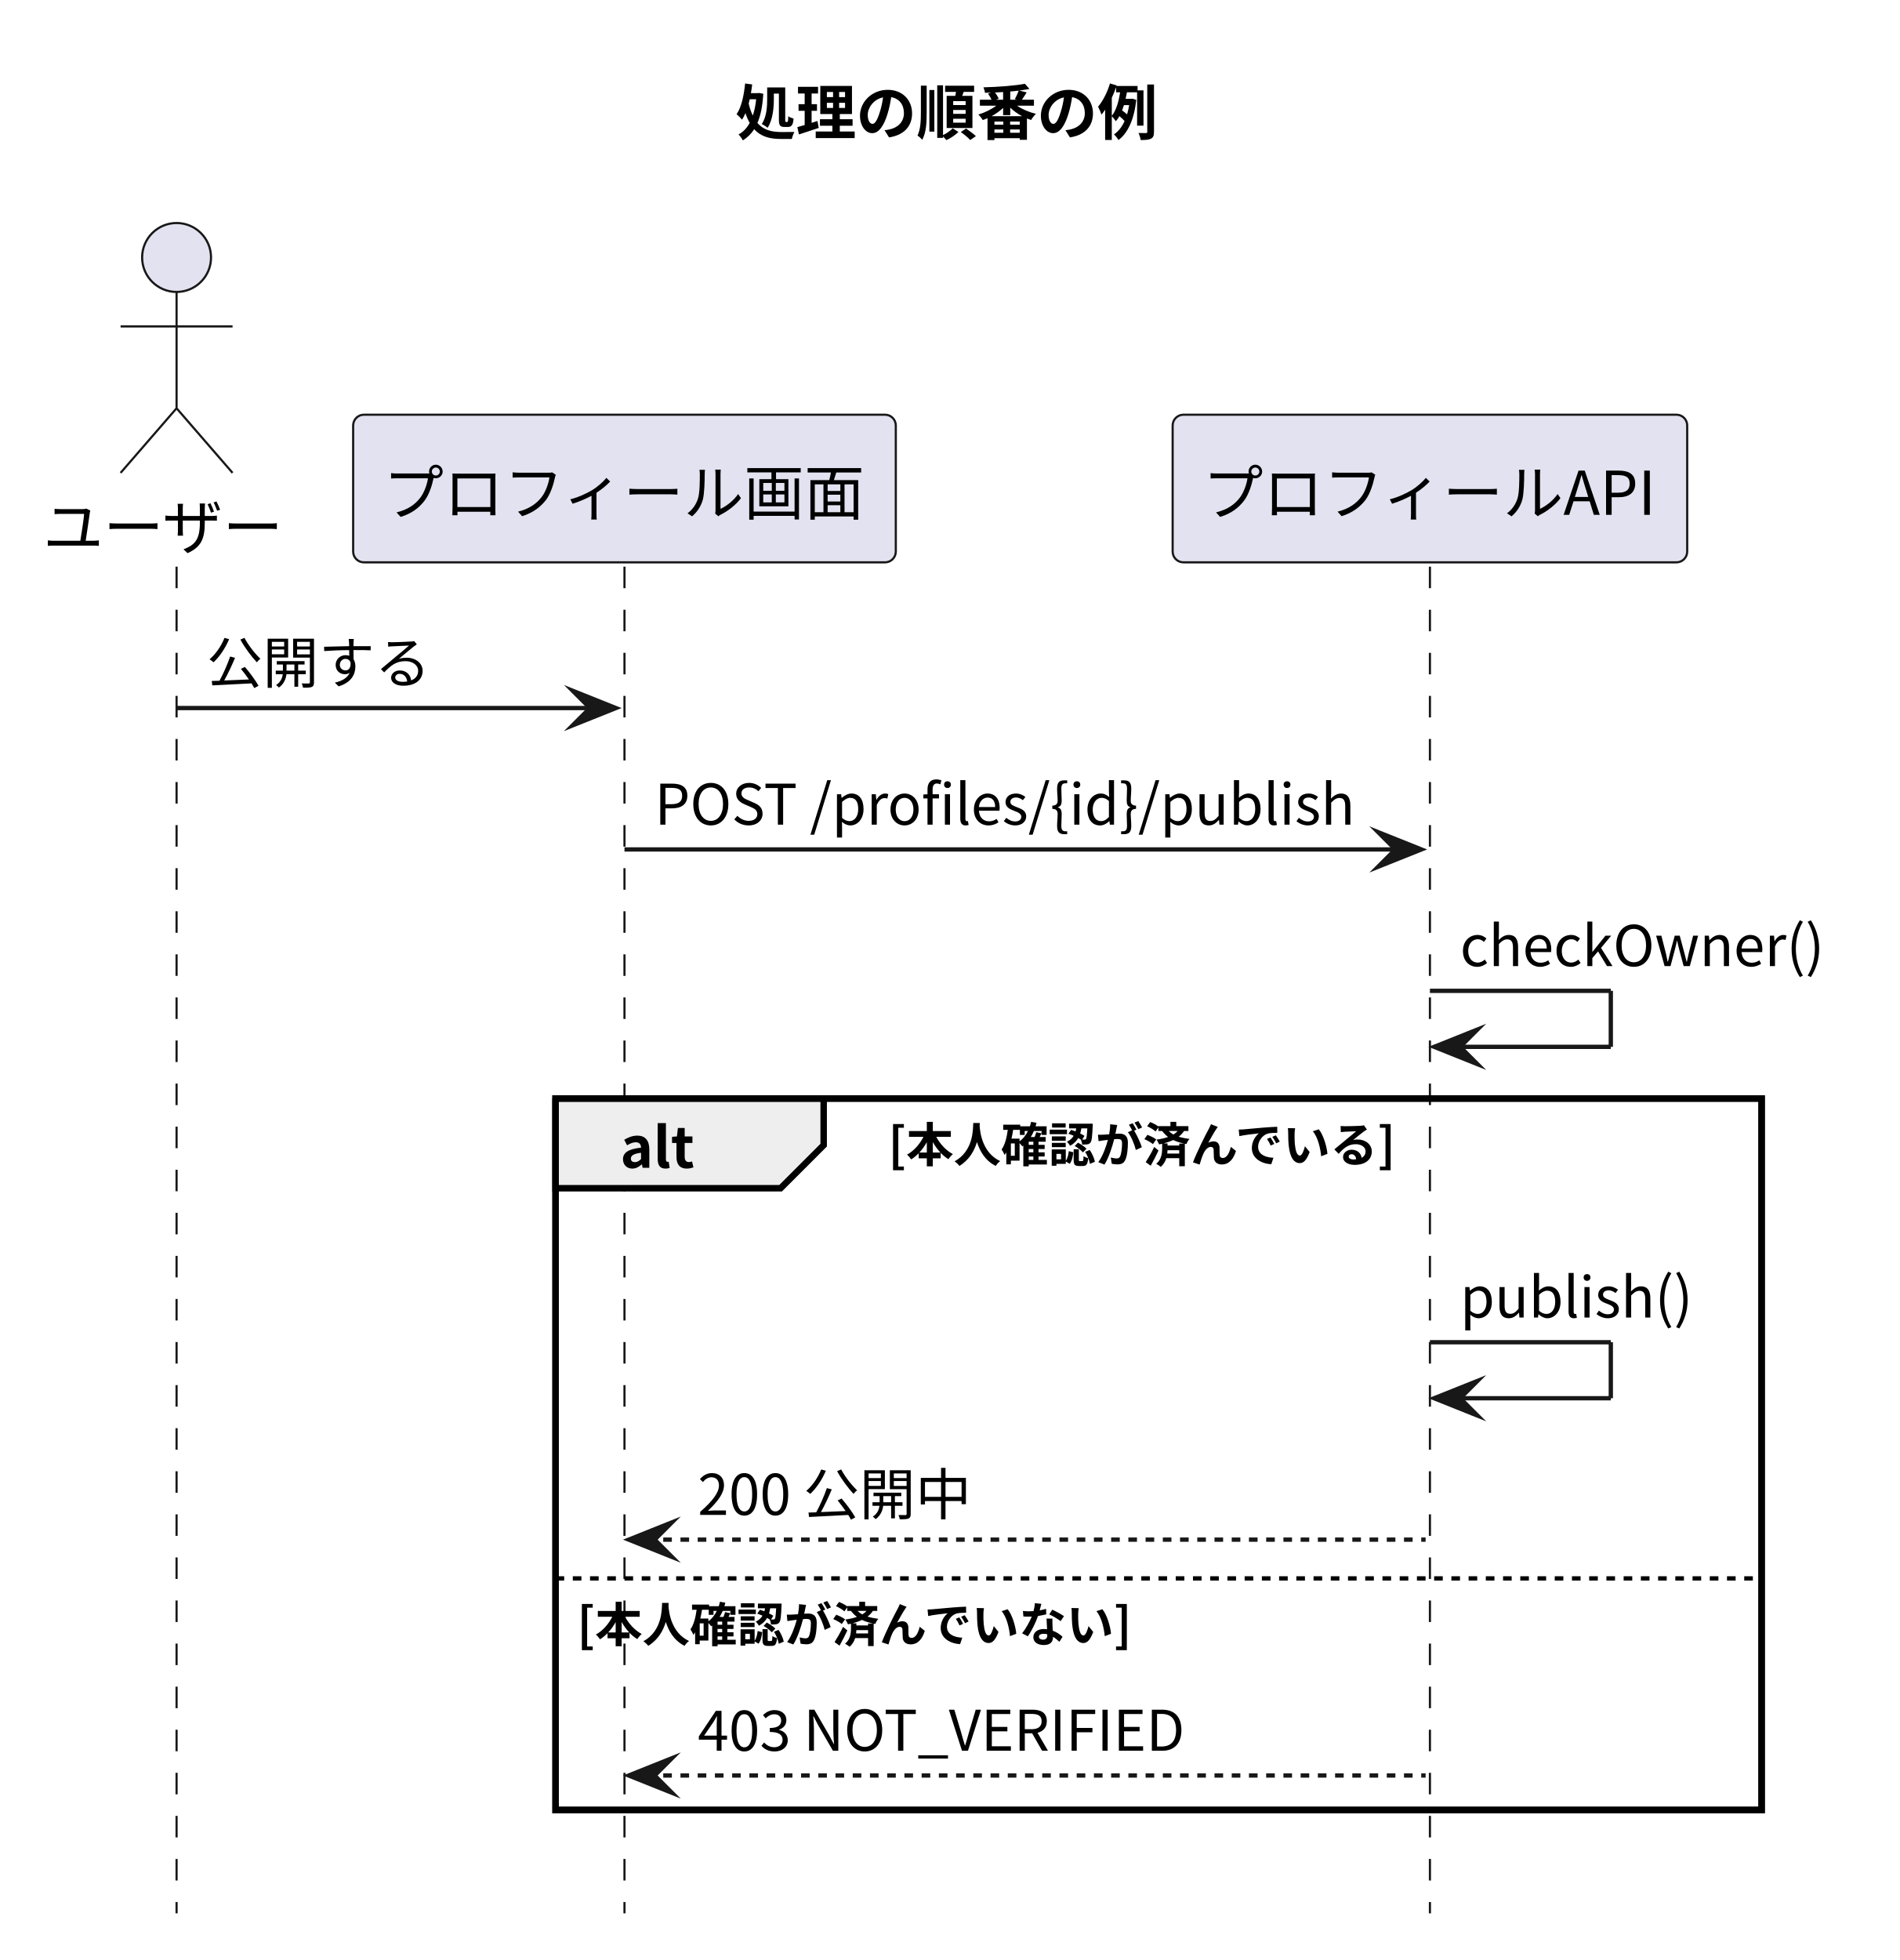
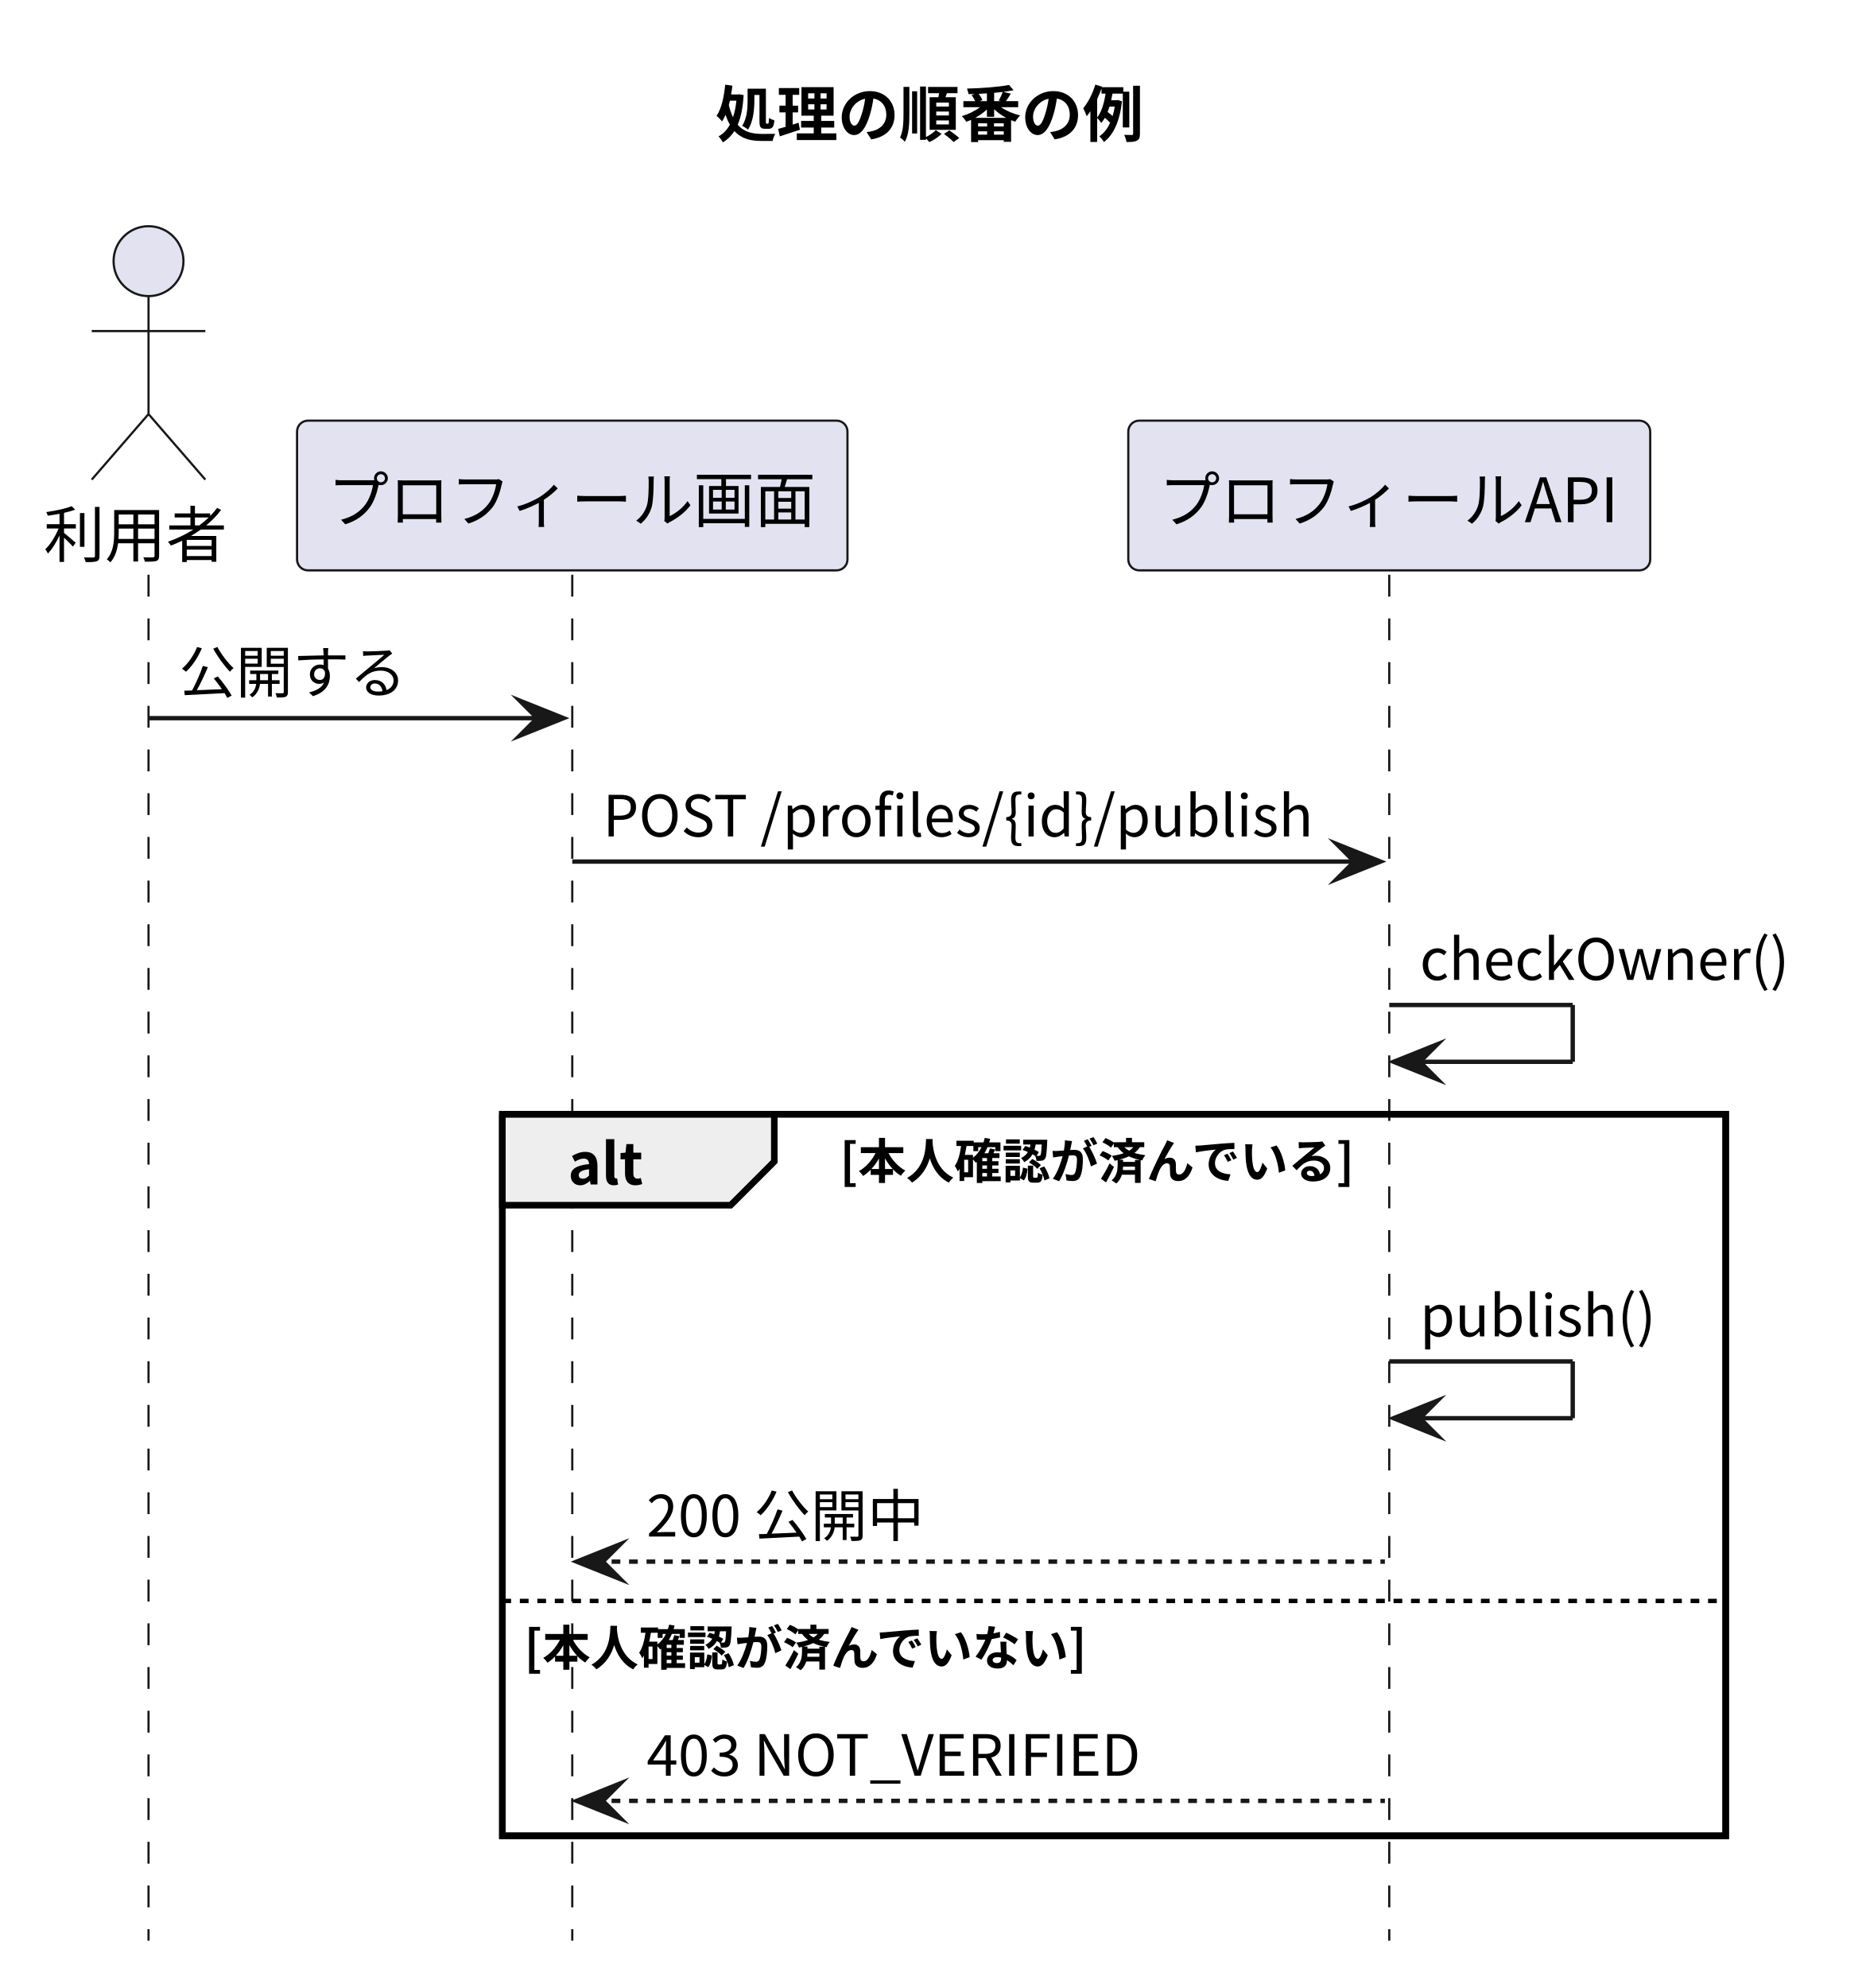
- <svg xmlns="http://www.w3.org/2000/svg" version="1.1" data-diagram-type="SEQUENCE" style="width:441px;height:455px;background:#FFFFFF;" width="441px" height="455px" viewBox="0 0 441 455" zoomAndPan="magnify" preserveAspectRatio="none" contentStyleType="text/css">
+ <svg xmlns="http://www.w3.org/2000/svg" version="1.1" data-diagram-type="SEQUENCE" style="width:427px;height:455px;background:#FFFFFF;" width="427px" height="455px" viewBox="0 0 427 455" zoomAndPan="magnify" preserveAspectRatio="none" contentStyleType="text/css">
  <defs />
  <g font-family="sans-serif" lengthAdjust="spacing">
    <g class="title" data-source-line="6">
-       <text x="170.793" y="31.24" fill="#000" font-size="14" textLength="98" font-weight="700" font-family="'Noto Sans CJK JP'">処理の順番の例</text>
+       <text x="163.793" y="31.24" fill="#000" font-size="14" textLength="98" font-weight="700" font-family="'Noto Sans CJK JP'">処理の順番の例</text>
    </g>
-     <rect x="129" y="255.016" width="280.035" height="165.152" fill="none" style="stroke:#000;stroke-width:1.5;" />
+     <rect x="115" y="255.016" width="280.035" height="165.152" fill="none" style="stroke:#000;stroke-width:1.5;" />
    <g class="participant-lifeline" data-qualified-name="User" data-entity-uid="part1" id="part1-lifeline" data-source-line="8">
      <g>
-         <rect x="37.5" y="131.544" width="8" height="312.624" fill="#000" fill-opacity="0" />
-         <line x1="41" y1="131.544" x2="41" y2="444.168" style="stroke:#181818;stroke-width:0.5;stroke-dasharray:5,5;" />
+         <rect x="30.5" y="131.544" width="8" height="312.624" fill="#000" fill-opacity="0" />
+         <line x1="34" y1="131.544" x2="34" y2="444.168" style="stroke:#181818;stroke-width:0.5;stroke-dasharray:5,5;" />
      </g>
    </g>
    <g class="participant-lifeline" data-qualified-name="Screen" data-entity-uid="part2" id="part2-lifeline" data-source-line="9">
      <g>
-         <rect x="141.5" y="131.544" width="8" height="312.624" fill="#000" fill-opacity="0" />
-         <line x1="145" y1="131.544" x2="145" y2="444.168" style="stroke:#181818;stroke-width:0.5;stroke-dasharray:5,5;" />
+         <rect x="127.5" y="131.544" width="8" height="312.624" fill="#000" fill-opacity="0" />
+         <line x1="131" y1="131.544" x2="131" y2="444.168" style="stroke:#181818;stroke-width:0.5;stroke-dasharray:5,5;" />
      </g>
    </g>
    <g class="participant-lifeline" data-qualified-name="API" data-entity-uid="part3" id="part3-lifeline" data-source-line="10">
      <g>
-         <rect x="328.52" y="131.544" width="8" height="312.624" fill="#000" fill-opacity="0" />
-         <line x1="332.02" y1="131.544" x2="332.02" y2="444.168" style="stroke:#181818;stroke-width:0.5;stroke-dasharray:5,5;" />
+         <rect x="314.52" y="131.544" width="8" height="312.624" fill="#000" fill-opacity="0" />
+         <line x1="318.02" y1="131.544" x2="318.02" y2="444.168" style="stroke:#181818;stroke-width:0.5;stroke-dasharray:5,5;" />
      </g>
    </g>
    <g class="participant participant-head" data-qualified-name="User" data-entity-uid="part1" id="part1-head" data-source-line="8">
-       <text x="10" y="127.512" fill="#000" font-size="14" textLength="56" font-family="'Noto Sans CJK JP'">ユーザー</text>
-       <ellipse cx="41" cy="59.772" rx="8" ry="8" fill="#E2E2F0" style="stroke:#181818;stroke-width:0.5;" />
-       <path d="M41,67.772 L41,94.772 M28,75.772 L54,75.772 M41,94.772 L28,109.772 M41,94.772 L54,109.772" style="stroke:#181818;stroke-width:0.5;" fill="none" />
+       <text x="10" y="127.512" fill="#000" font-size="14" textLength="42" font-family="'Noto Sans CJK JP'">利用者</text>
+       <ellipse cx="34" cy="59.772" rx="8" ry="8" fill="#E2E2F0" style="stroke:#181818;stroke-width:0.5;" />
+       <path d="M34,67.772 L34,94.772 M21,75.772 L47,75.772 M34,94.772 L21,109.772 M34,94.772 L47,109.772" style="stroke:#181818;stroke-width:0.5;" fill="none" />
    </g>
    <g class="participant participant-head" data-qualified-name="Screen" data-entity-uid="part2" id="part2-head" data-source-line="9">
-       <rect x="82" y="96.272" width="126" height="34.272" fill="#E2E2F0" style="stroke:#181818;stroke-width:0.5;" rx="2.5" ry="2.5" />
-       <text x="89" y="119.512" fill="#000" font-size="14" textLength="112" font-family="'Noto Sans CJK JP'">プロフィール画面</text>
+       <rect x="68" y="96.272" width="126" height="34.272" fill="#E2E2F0" style="stroke:#181818;stroke-width:0.5;" rx="2.5" ry="2.5" />
+       <text x="75" y="119.512" fill="#000" font-size="14" textLength="112" font-family="'Noto Sans CJK JP'">プロフィール画面</text>
    </g>
    <g class="participant participant-head" data-qualified-name="API" data-entity-uid="part3" id="part3-head" data-source-line="10">
-       <rect x="272.282" y="96.272" width="119.476" height="34.272" fill="#E2E2F0" style="stroke:#181818;stroke-width:0.5;" rx="2.5" ry="2.5" />
-       <text x="279.282" y="119.512" fill="#000" font-size="14" textLength="105.476" font-family="'Noto Sans CJK JP'">プロフィールAPI</text>
+       <rect x="258.282" y="96.272" width="119.476" height="34.272" fill="#E2E2F0" style="stroke:#181818;stroke-width:0.5;" rx="2.5" ry="2.5" />
+       <text x="265.282" y="119.512" fill="#000" font-size="14" textLength="105.476" font-family="'Noto Sans CJK JP'">プロフィールAPI</text>
    </g>
    <g class="message" data-entity-1="part1" data-entity-2="part2" id="msg1" data-source-line="12">
-       <polygon points="133,160.368,143,164.368,133,168.368,137,164.368" fill="#181818" style="stroke:#181818;stroke-width:1;stroke-linejoin:miter;stroke-miterlimit:10;" />
-       <line x1="41" y1="164.368" x2="139" y2="164.368" style="stroke:#181818;stroke-width:1;" />
-       <text x="48" y="158.624" fill="#000" font-size="13" textLength="52" font-family="'Noto Sans CJK JP'">公開する</text>
+       <polygon points="119,160.368,129,164.368,119,168.368,123,164.368" fill="#181818" style="stroke:#181818;stroke-width:1;stroke-linejoin:miter;stroke-miterlimit:10;" />
+       <line x1="34" y1="164.368" x2="125" y2="164.368" style="stroke:#181818;stroke-width:1;" />
+       <text x="41" y="158.624" fill="#000" font-size="13" textLength="52" font-family="'Noto Sans CJK JP'">公開する</text>
    </g>
    <g class="message" data-entity-1="part2" data-entity-2="part3" id="msg2" data-source-line="13">
-       <polygon points="320.02,193.192,330.02,197.192,320.02,201.192,324.02,197.192" fill="#181818" style="stroke:#181818;stroke-width:1;stroke-linejoin:miter;stroke-miterlimit:10;" />
-       <line x1="145" y1="197.192" x2="326.02" y2="197.192" style="stroke:#181818;stroke-width:1;" />
-       <text x="152" y="191.448" fill="#000" font-size="13" textLength="163.02" font-family="'Noto Sans CJK JP'">POST /profiles/{id}/publish</text>
+       <polygon points="306.02,193.192,316.02,197.192,306.02,201.192,310.02,197.192" fill="#181818" style="stroke:#181818;stroke-width:1;stroke-linejoin:miter;stroke-miterlimit:10;" />
+       <line x1="131" y1="197.192" x2="312.02" y2="197.192" style="stroke:#181818;stroke-width:1;" />
+       <text x="138" y="191.448" fill="#000" font-size="13" textLength="163.02" font-family="'Noto Sans CJK JP'">POST /profiles/{id}/publish</text>
    </g>
    <g class="message" data-entity-1="part3" data-entity-2="part3" id="msg3" data-source-line="14">
-       <line x1="332.02" y1="230.016" x2="374.02" y2="230.016" style="stroke:#181818;stroke-width:1;" />
-       <line x1="374.02" y1="230.016" x2="374.02" y2="243.016" style="stroke:#181818;stroke-width:1;" />
-       <line x1="333.02" y1="243.016" x2="374.02" y2="243.016" style="stroke:#181818;stroke-width:1;" />
-       <polygon points="343.02,239.016,333.02,243.016,343.02,247.016,339.02,243.016" fill="#181818" style="stroke:#181818;stroke-width:1;stroke-linejoin:miter;stroke-miterlimit:10;" />
-       <text x="339.02" y="224.272" fill="#000" font-size="13" textLength="84.565" font-family="'Noto Sans CJK JP'">checkOwner()</text>
+       <line x1="318.02" y1="230.016" x2="360.02" y2="230.016" style="stroke:#181818;stroke-width:1;" />
+       <line x1="360.02" y1="230.016" x2="360.02" y2="243.016" style="stroke:#181818;stroke-width:1;" />
+       <line x1="319.02" y1="243.016" x2="360.02" y2="243.016" style="stroke:#181818;stroke-width:1;" />
+       <polygon points="329.02,239.016,319.02,243.016,329.02,247.016,325.02,243.016" fill="#181818" style="stroke:#181818;stroke-width:1;stroke-linejoin:miter;stroke-miterlimit:10;" />
+       <text x="325.02" y="224.272" fill="#000" font-size="13" textLength="84.565" font-family="'Noto Sans CJK JP'">checkOwner()</text>
    </g>
-     <path d="M129,255.016 L191.251,255.016 L191.251,265.84 L181.251,275.84 L129,275.84 L129,255.016" style="stroke:#000;stroke-width:1.5;" fill="#EEE" />
-     <rect x="129" y="255.016" width="280.035" height="165.152" fill="none" style="stroke:#000;stroke-width:1.5;" />
-     <text x="144" y="271.096" fill="#000" font-size="13" textLength="17.251" font-weight="700" font-family="'Noto Sans CJK JP'">alt</text>
-     <text x="206.251" y="269.776" fill="#000" font-size="11" textLength="118.315" font-weight="700" font-family="'Noto Sans CJK JP'">[本人確認が済んでいる]</text>
+     <path d="M115,255.016 L177.251,255.016 L177.251,265.84 L167.251,275.84 L115,275.84 L115,255.016" style="stroke:#000;stroke-width:1.5;" fill="#EEE" />
+     <rect x="115" y="255.016" width="280.035" height="165.152" fill="none" style="stroke:#000;stroke-width:1.5;" />
+     <text x="130" y="271.096" fill="#000" font-size="13" textLength="17.251" font-weight="700" font-family="'Noto Sans CJK JP'">alt</text>
+     <text x="192.251" y="269.776" fill="#000" font-size="11" textLength="118.315" font-weight="700" font-family="'Noto Sans CJK JP'">[本人確認が済んでいる]</text>
    <g class="message" data-entity-1="part3" data-entity-2="part3" id="msg4" data-source-line="16">
-       <line x1="332.02" y1="311.592" x2="374.02" y2="311.592" style="stroke:#181818;stroke-width:1;" />
-       <line x1="374.02" y1="311.592" x2="374.02" y2="324.592" style="stroke:#181818;stroke-width:1;" />
-       <line x1="333.02" y1="324.592" x2="374.02" y2="324.592" style="stroke:#181818;stroke-width:1;" />
-       <polygon points="343.02,320.592,333.02,324.592,343.02,328.592,339.02,324.592" fill="#181818" style="stroke:#181818;stroke-width:1;stroke-linejoin:miter;stroke-miterlimit:10;" />
-       <text x="339.02" y="305.848" fill="#000" font-size="13" textLength="54.015" font-family="'Noto Sans CJK JP'">publish()</text>
+       <line x1="318.02" y1="311.592" x2="360.02" y2="311.592" style="stroke:#181818;stroke-width:1;" />
+       <line x1="360.02" y1="311.592" x2="360.02" y2="324.592" style="stroke:#181818;stroke-width:1;" />
+       <line x1="319.02" y1="324.592" x2="360.02" y2="324.592" style="stroke:#181818;stroke-width:1;" />
+       <polygon points="329.02,320.592,319.02,324.592,329.02,328.592,325.02,324.592" fill="#181818" style="stroke:#181818;stroke-width:1;stroke-linejoin:miter;stroke-miterlimit:10;" />
+       <text x="325.02" y="305.848" fill="#000" font-size="13" textLength="54.015" font-family="'Noto Sans CJK JP'">publish()</text>
    </g>
    <g class="message" data-entity-1="part3" data-entity-2="part2" id="msg5" data-source-line="17">
-       <polygon points="156,353.416,146,357.416,156,361.416,152,357.416" fill="#181818" style="stroke:#181818;stroke-width:1;stroke-linejoin:miter;stroke-miterlimit:10;" />
-       <line x1="150" y1="357.416" x2="331.02" y2="357.416" style="stroke:#181818;stroke-width:1;stroke-dasharray:2,2;" />
-       <text x="162" y="351.672" fill="#000" font-size="13" textLength="63.557" font-family="'Noto Sans CJK JP'">200 公開中</text>
+       <polygon points="142,353.416,132,357.416,142,361.416,138,357.416" fill="#181818" style="stroke:#181818;stroke-width:1;stroke-linejoin:miter;stroke-miterlimit:10;" />
+       <line x1="136" y1="357.416" x2="317.02" y2="357.416" style="stroke:#181818;stroke-width:1;stroke-dasharray:2,2;" />
+       <text x="148" y="351.672" fill="#000" font-size="13" textLength="63.557" font-family="'Noto Sans CJK JP'">200 公開中</text>
    </g>
-     <line x1="129" y1="366.416" x2="409.035" y2="366.416" style="stroke:#000;stroke-width:1;stroke-dasharray:2,2;" />
-     <text x="134" y="381.176" fill="#000" font-size="11" textLength="129.315" font-weight="700" font-family="'Noto Sans CJK JP'">[本人確認が済んでいない]</text>
+     <line x1="115" y1="366.416" x2="395.035" y2="366.416" style="stroke:#000;stroke-width:1;stroke-dasharray:2,2;" />
+     <text x="120" y="381.176" fill="#000" font-size="11" textLength="129.315" font-weight="700" font-family="'Noto Sans CJK JP'">[本人確認が済んでいない]</text>
    <g class="message" data-entity-1="part3" data-entity-2="part2" id="msg6" data-source-line="19">
-       <polygon points="156,408.168,146,412.168,156,416.168,152,412.168" fill="#181818" style="stroke:#181818;stroke-width:1;stroke-linejoin:miter;stroke-miterlimit:10;" />
-       <line x1="150" y1="412.168" x2="331.02" y2="412.168" style="stroke:#181818;stroke-width:1;stroke-dasharray:2,2;" />
-       <text x="162" y="406.424" fill="#000" font-size="13" textLength="113.438" font-family="'Noto Sans CJK JP'">403 NOT_VERIFIED</text>
+       <polygon points="142,408.168,132,412.168,142,416.168,138,412.168" fill="#181818" style="stroke:#181818;stroke-width:1;stroke-linejoin:miter;stroke-miterlimit:10;" />
+       <line x1="136" y1="412.168" x2="317.02" y2="412.168" style="stroke:#181818;stroke-width:1;stroke-dasharray:2,2;" />
+       <text x="148" y="406.424" fill="#000" font-size="13" textLength="113.438" font-family="'Noto Sans CJK JP'">403 NOT_VERIFIED</text>
    </g>
  </g>
</svg>
